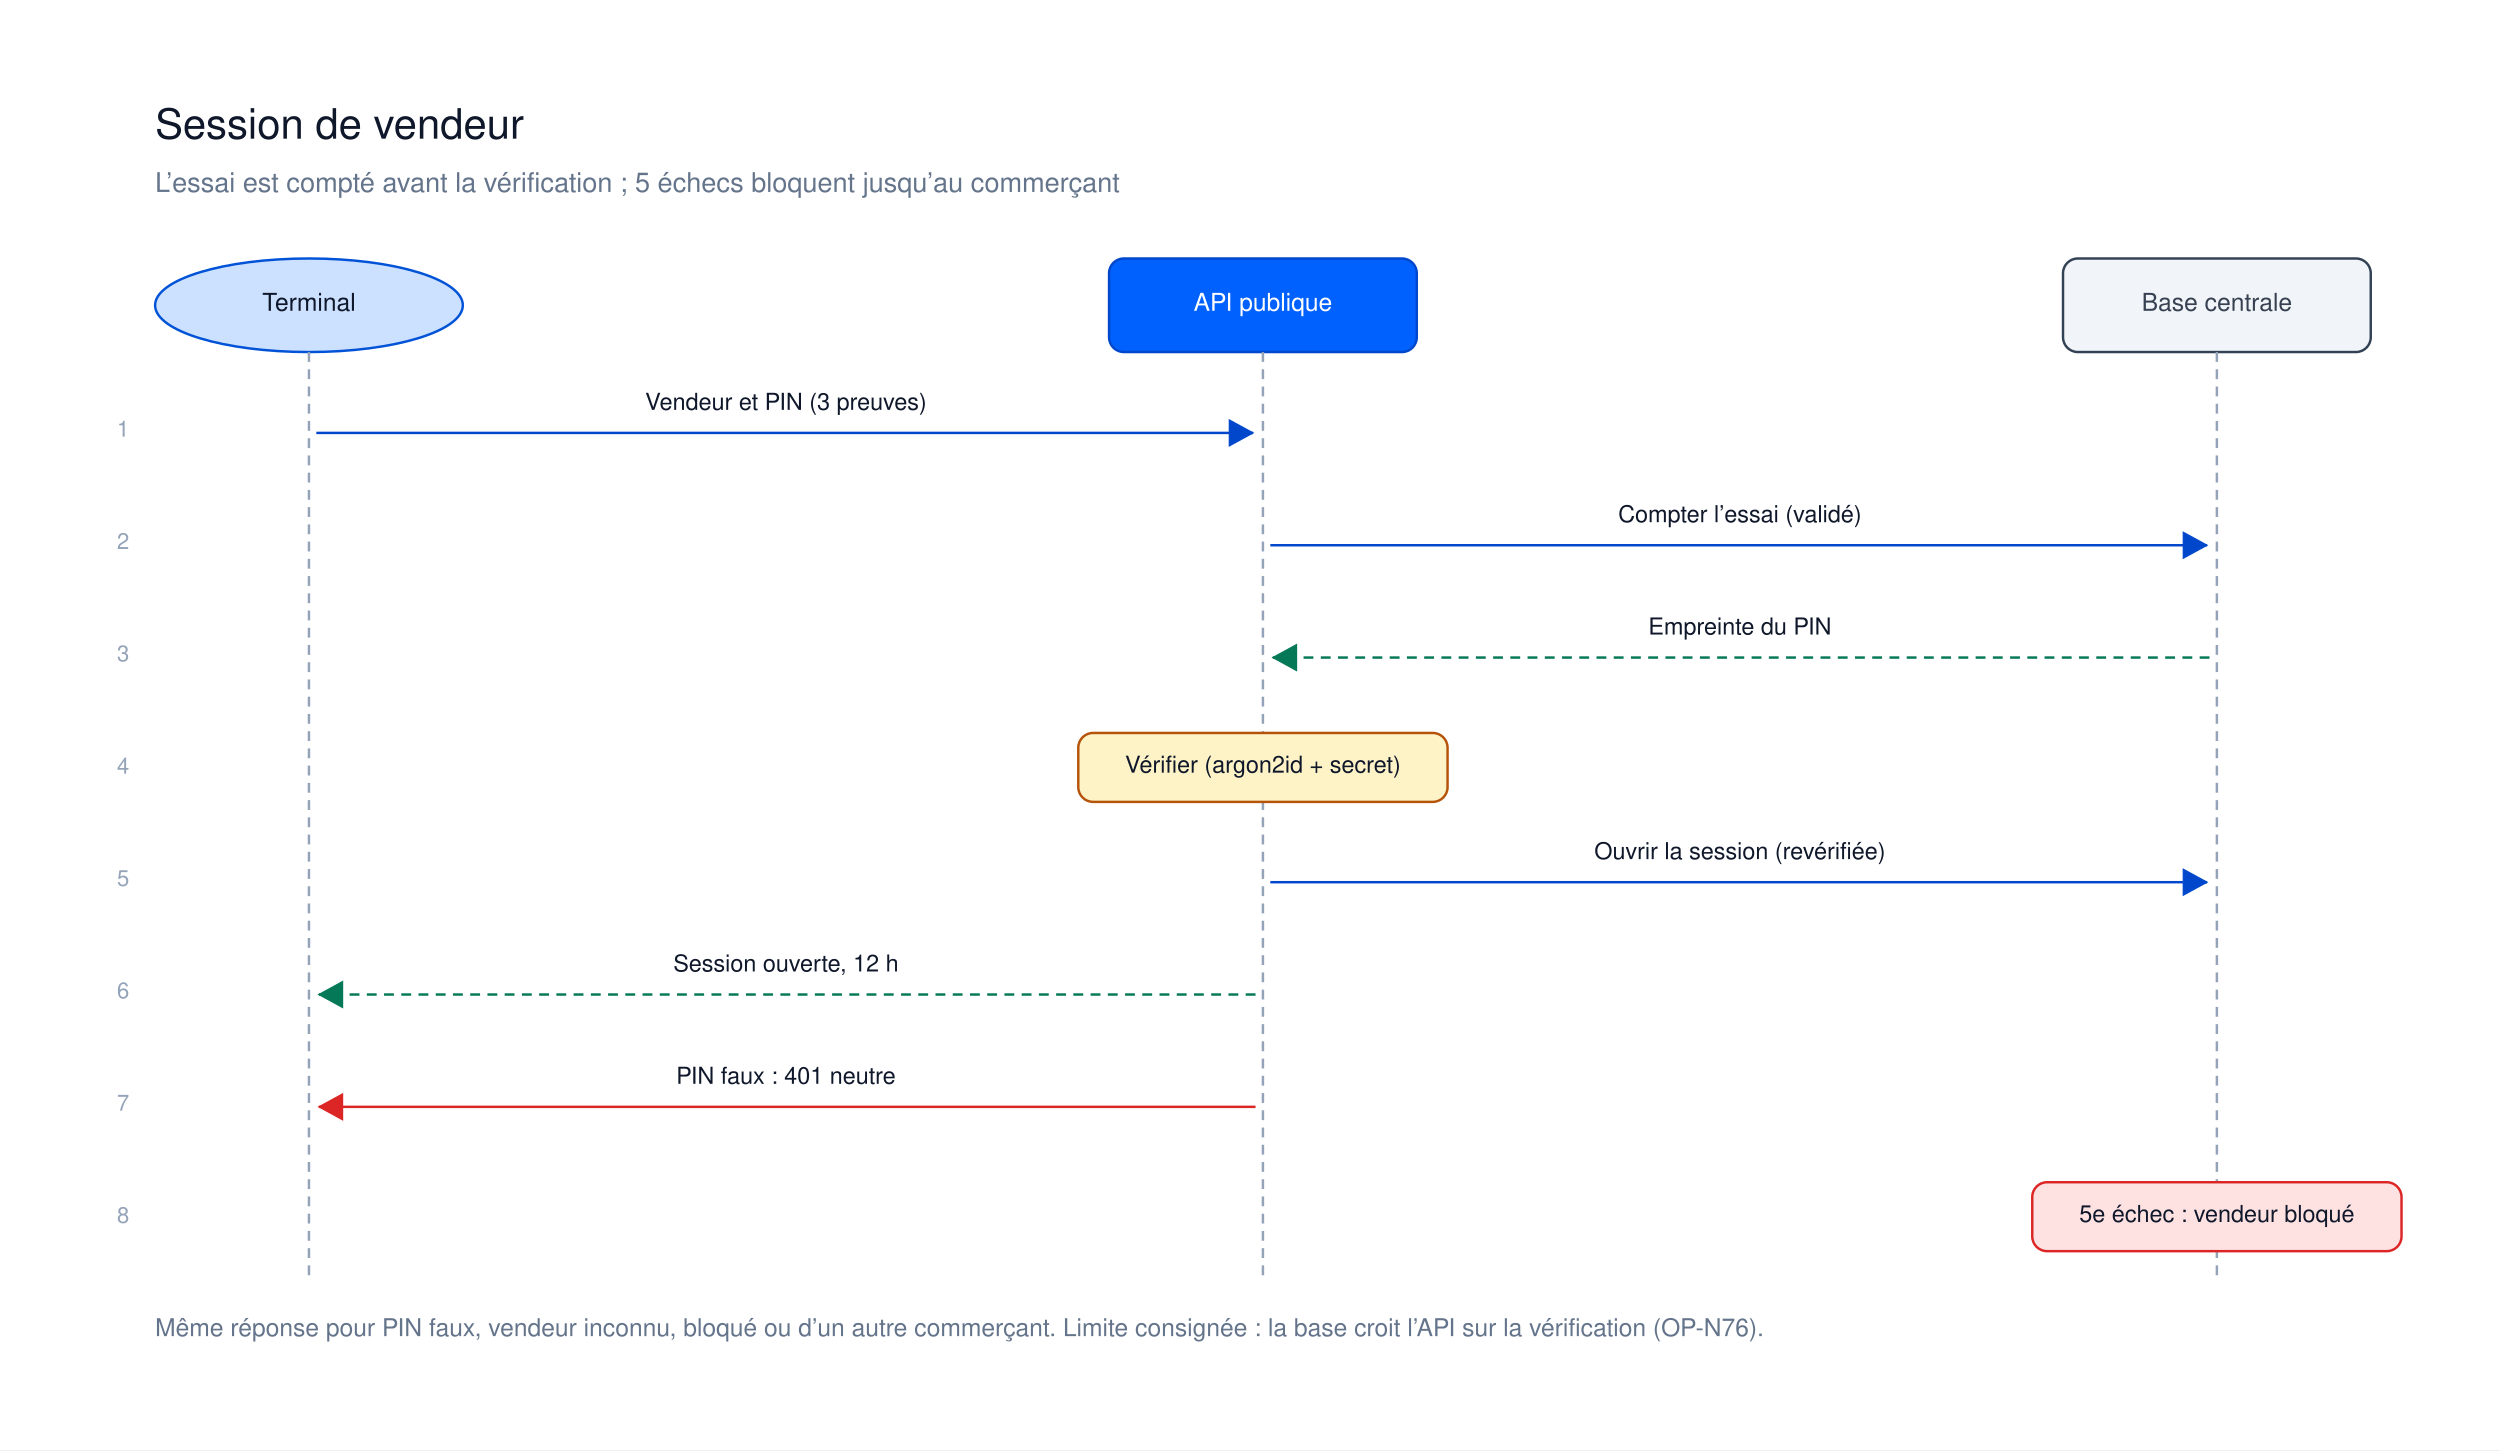
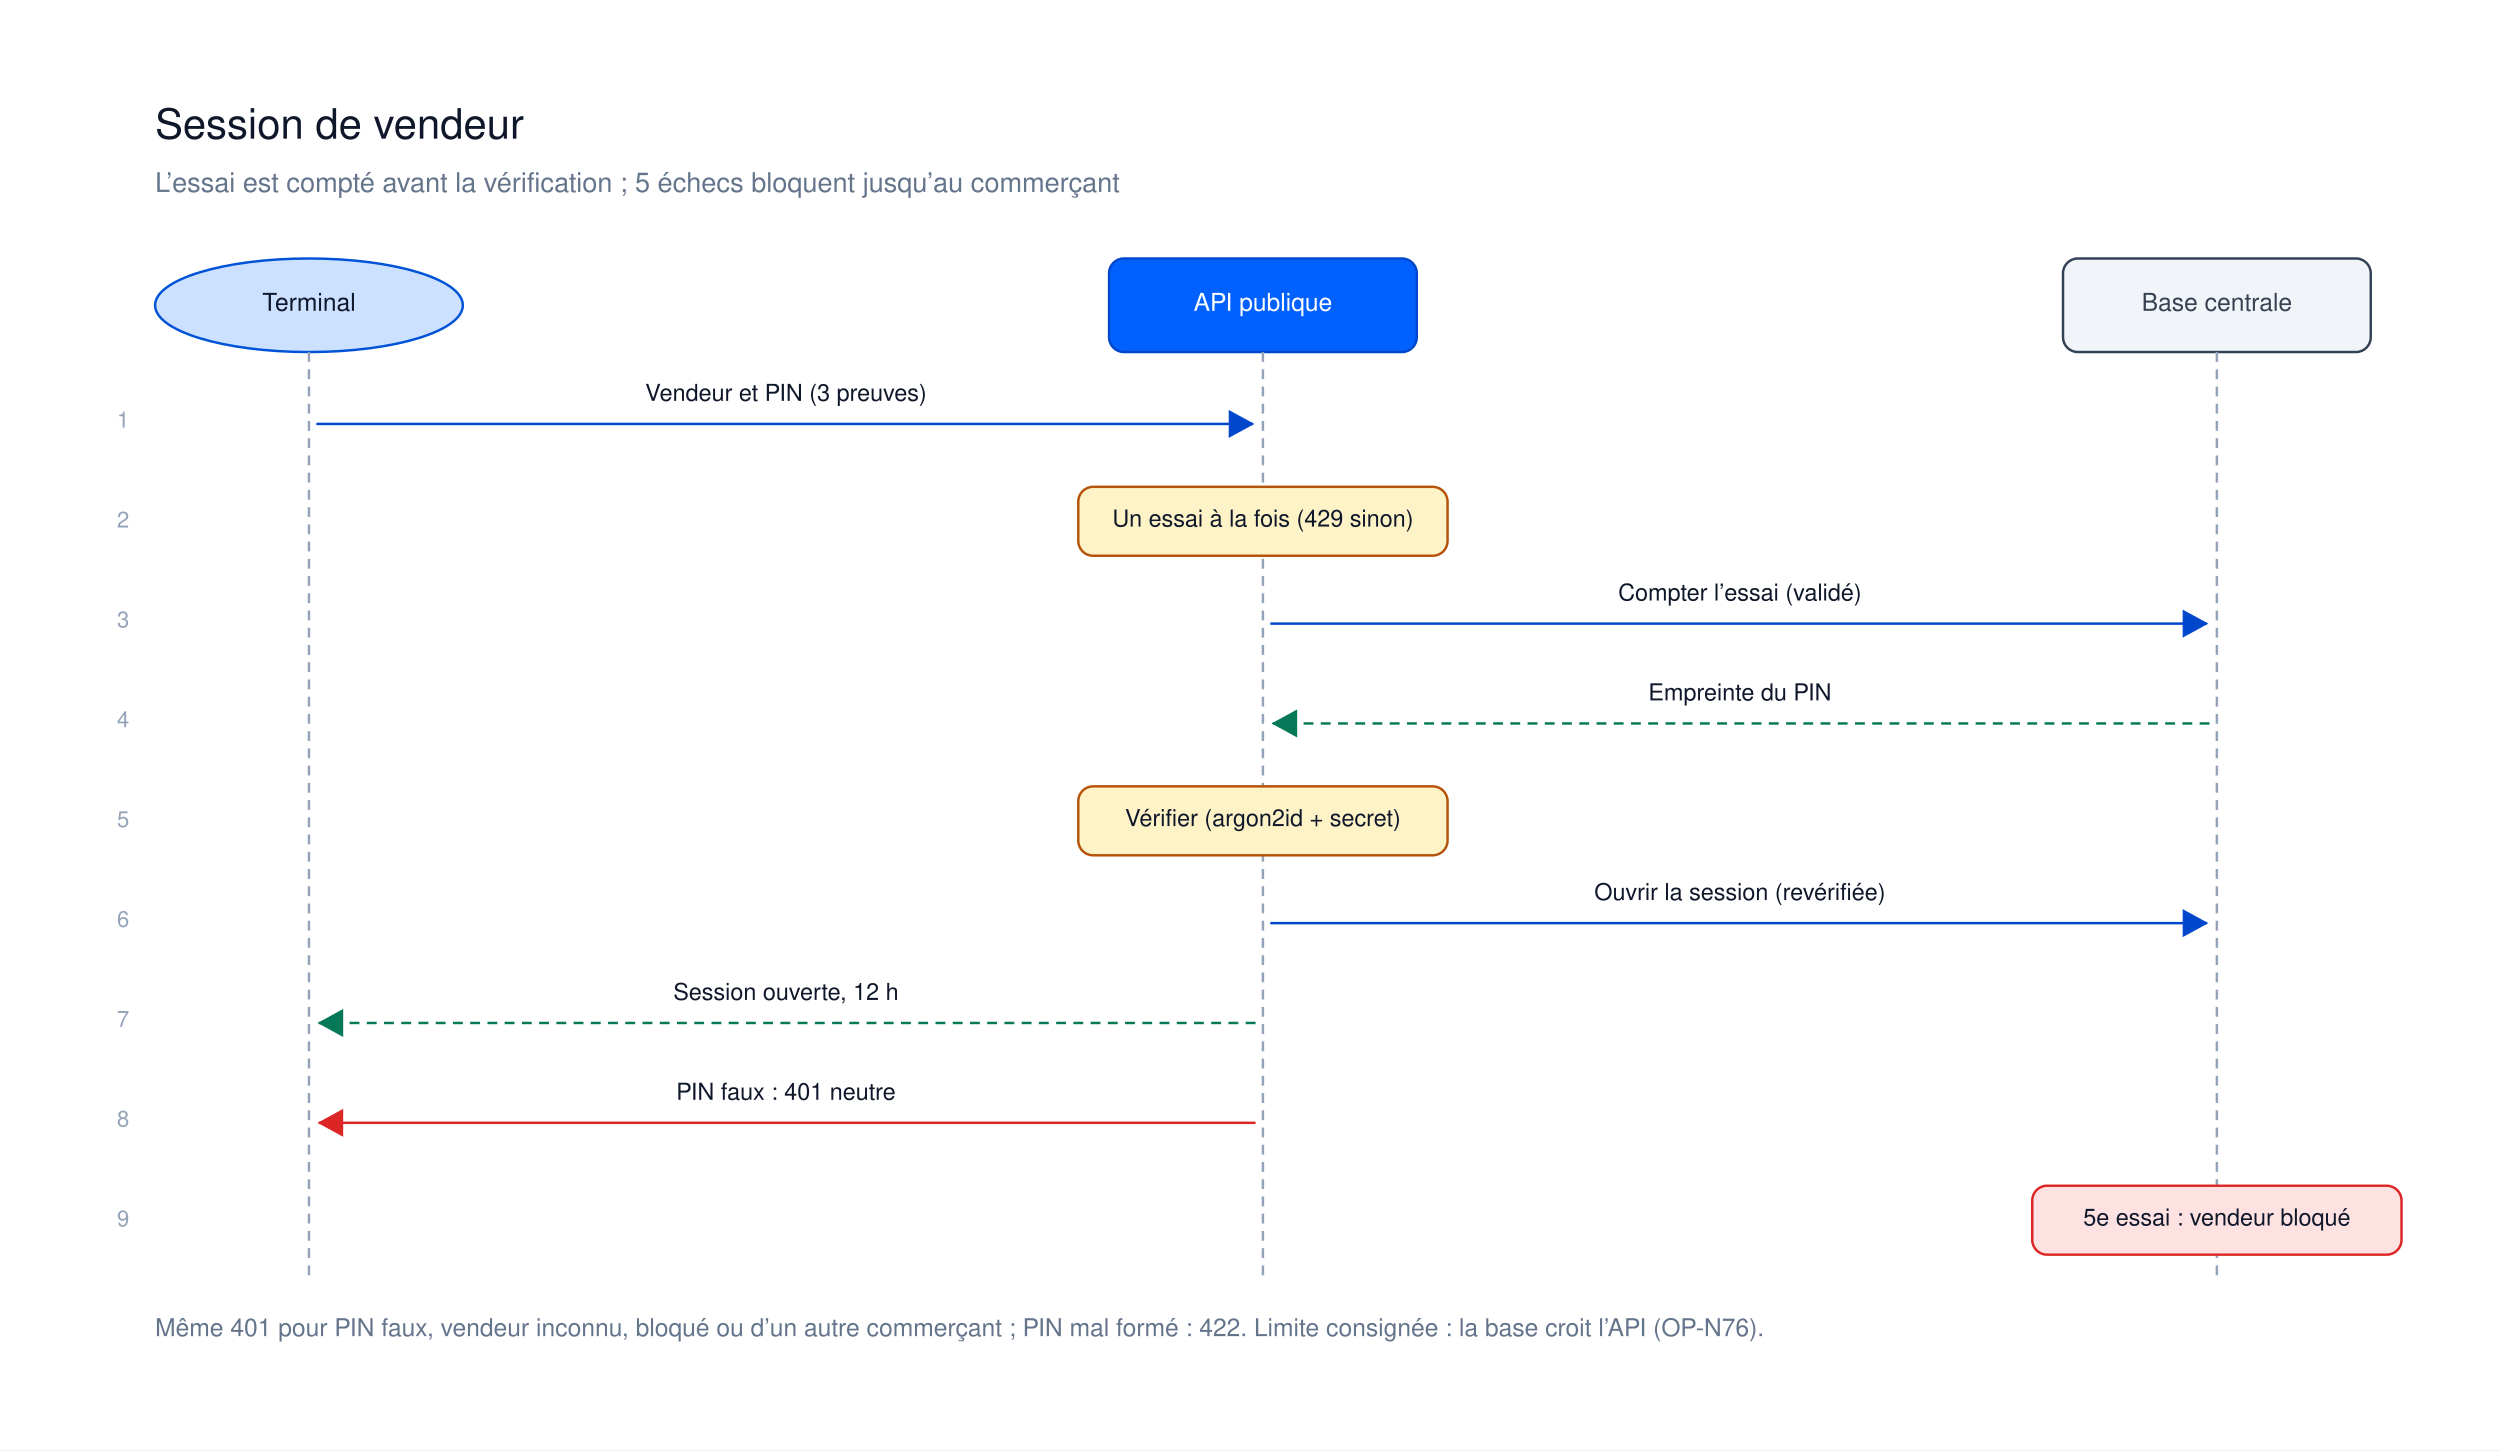
<svg xmlns="http://www.w3.org/2000/svg" width="2031" height="1178" viewBox="0 0 2031 1178">
  <rect width="100%" height="100%" fill="#FFFFFF" />
  <g transform="translate(66,50)">
    <ellipse cx="185.0" cy="198.0" rx="125.0" ry="38.0" fill="#CCE0FF" stroke="#0052D6" stroke-width="2" />
    <polyline points="185.0,236 185.0,990.0" fill="none" stroke="#94A3B8" stroke-width="2" stroke-dasharray="8,6" />
    <rect x="835.0" y="160" width="250" height="76" rx="12" ry="12" fill="#0061FF" stroke="#0047CC" stroke-width="2" />
    <polyline points="960.0,236 960.0,990.0" fill="none" stroke="#94A3B8" stroke-width="2" stroke-dasharray="8,6" />
    <rect x="1610.0" y="160" width="250" height="76" rx="12" ry="12" fill="#F1F5F9" stroke="#334155" stroke-width="2" />
    <polyline points="1735.0,236 1735.0,990.0" fill="none" stroke="#94A3B8" stroke-width="2" stroke-dasharray="8,6" />
-     <polyline points="191.0,301.7 952.0,301.7" fill="none" stroke="#0047CC" stroke-width="2" />
-     <polygon points="952.0,301.7 932.693,312.247 932.693,291.153" fill="#0047CC" stroke="#0047CC" stroke-width="1" />
-     <rect x="427.3" y="264.7" width="290.4" height="28" rx="0" ry="0" fill="#FFFFFF" stroke="#FFFFFF" stroke-width="1" />
-     <polyline points="966.0,392.95 1727.0,392.95" fill="none" stroke="#0047CC" stroke-width="2" />
-     <polygon points="1727.0,392.95 1707.693,403.497 1707.693,382.403" fill="#0047CC" stroke="#0047CC" stroke-width="1" />
-     <rect x="1212.7" y="355.95" width="269.6" height="28" rx="0" ry="0" fill="#FFFFFF" stroke="#FFFFFF" stroke-width="1" />
-     <polyline points="1729.0,484.2 968.0,484.2" fill="none" stroke="#047857" stroke-width="2" stroke-dasharray="8,6" />
-     <polygon points="968.0,484.2 987.307,473.653 987.307,494.747" fill="#047857" stroke="#047857" stroke-width="1" />
-     <rect x="1254.3" y="447.2" width="186.4" height="28" rx="0" ry="0" fill="#FFFFFF" stroke="#FFFFFF" stroke-width="1" />
-     <rect x="810.0" y="545.45" width="300" height="56" rx="12" ry="12" fill="#FEF3C7" stroke="#B45309" stroke-width="2" />
-     <polyline points="966.0,666.7 1727.0,666.7" fill="none" stroke="#0047CC" stroke-width="2" />
-     <polygon points="1727.0,666.7 1707.693,677.247 1707.693,656.153" fill="#0047CC" stroke="#0047CC" stroke-width="1" />
-     <rect x="1181.5" y="629.7" width="332.0" height="28" rx="0" ry="0" fill="#FFFFFF" stroke="#FFFFFF" stroke-width="1" />
-     <polyline points="954.0,757.95 193.0,757.95" fill="none" stroke="#047857" stroke-width="2" stroke-dasharray="8,6" />
-     <polygon points="193.0,757.95 212.307,747.403 212.307,768.497" fill="#047857" stroke="#047857" stroke-width="1" />
-     <rect x="453.3" y="720.95" width="238.4" height="28" rx="0" ry="0" fill="#FFFFFF" stroke="#FFFFFF" stroke-width="1" />
-     <polyline points="954.0,849.2 193.0,849.2" fill="none" stroke="#DC2626" stroke-width="2" />
-     <polygon points="193.0,849.2 212.307,838.653 212.307,859.747" fill="#DC2626" stroke="#DC2626" stroke-width="1" />
-     <rect x="453.3" y="812.2" width="238.4" height="28" rx="0" ry="0" fill="#FFFFFF" stroke="#FFFFFF" stroke-width="1" />
-     <rect x="1585.0" y="910.45" width="300" height="56" rx="12" ry="12" fill="#FEE2E2" stroke="#DC2626" stroke-width="2" />
+     <polyline points="191.0,294.4 952.0,294.4" fill="none" stroke="#0047CC" stroke-width="2" />
+     <polygon points="952.0,294.4 932.693,304.947 932.693,283.853" fill="#0047CC" stroke="#0047CC" stroke-width="1" />
+     <rect x="427.3" y="257.4" width="290.4" height="28" rx="0" ry="0" fill="#FFFFFF" stroke="#FFFFFF" stroke-width="1" />
+     <rect x="810.0" y="345.511" width="300" height="56" rx="12" ry="12" fill="#FEF3C7" stroke="#B45309" stroke-width="2" />
+     <polyline points="966.0,456.622 1727.0,456.622" fill="none" stroke="#0047CC" stroke-width="2" />
+     <polygon points="1727.0,456.622 1707.693,467.17 1707.693,446.075" fill="#0047CC" stroke="#0047CC" stroke-width="1" />
+     <rect x="1212.7" y="419.622" width="269.6" height="28" rx="0" ry="0" fill="#FFFFFF" stroke="#FFFFFF" stroke-width="1" />
+     <polyline points="1729.0,537.733 968.0,537.733" fill="none" stroke="#047857" stroke-width="2" stroke-dasharray="8,6" />
+     <polygon points="968.0,537.733 987.307,527.186 987.307,548.281" fill="#047857" stroke="#047857" stroke-width="1" />
+     <rect x="1254.3" y="500.733" width="186.4" height="28" rx="0" ry="0" fill="#FFFFFF" stroke="#FFFFFF" stroke-width="1" />
+     <rect x="810.0" y="588.844" width="300" height="56" rx="12" ry="12" fill="#FEF3C7" stroke="#B45309" stroke-width="2" />
+     <polyline points="966.0,699.956 1727.0,699.956" fill="none" stroke="#0047CC" stroke-width="2" />
+     <polygon points="1727.0,699.956 1707.693,710.503 1707.693,689.408" fill="#0047CC" stroke="#0047CC" stroke-width="1" />
+     <rect x="1181.5" y="662.956" width="332.0" height="28" rx="0" ry="0" fill="#FFFFFF" stroke="#FFFFFF" stroke-width="1" />
+     <polyline points="954.0,781.067 193.0,781.067" fill="none" stroke="#047857" stroke-width="2" stroke-dasharray="8,6" />
+     <polygon points="193.0,781.067 212.307,770.519 212.307,791.614" fill="#047857" stroke="#047857" stroke-width="1" />
+     <rect x="453.3" y="744.067" width="238.4" height="28" rx="0" ry="0" fill="#FFFFFF" stroke="#FFFFFF" stroke-width="1" />
+     <polyline points="954.0,862.178 193.0,862.178" fill="none" stroke="#DC2626" stroke-width="2" />
+     <polygon points="193.0,862.178 212.307,851.63 212.307,872.725" fill="#DC2626" stroke="#DC2626" stroke-width="1" />
+     <rect x="453.3" y="825.178" width="238.4" height="28" rx="0" ry="0" fill="#FFFFFF" stroke="#FFFFFF" stroke-width="1" />
+     <rect x="1585.0" y="913.289" width="300" height="56" rx="12" ry="12" fill="#FEE2E2" stroke="#DC2626" stroke-width="2" />
    <text x="60" y="62.65" font-family="Helvetica Neue, Helvetica, Arial, sans-serif" font-size="34" font-weight="400" fill="#0F172A" text-anchor="start">Session de vendeur</text>
    <text x="60" y="105.95" font-family="Helvetica Neue, Helvetica, Arial, sans-serif" font-size="22" font-weight="400" fill="#64748B" text-anchor="start">L’essai est compté avant la vérification ; 5 échecs bloquent jusqu’au commerçant</text>
    <text x="185.0" y="202.5" font-family="Helvetica Neue, Helvetica, Arial, sans-serif" font-size="20" font-weight="400" fill="#0F172A" text-anchor="middle">Terminal</text>
    <text x="960.0" y="202.5" font-family="Helvetica Neue, Helvetica, Arial, sans-serif" font-size="20" font-weight="400" fill="#FFFFFF" text-anchor="middle">API publique</text>
    <text x="1735.0" y="202.5" font-family="Helvetica Neue, Helvetica, Arial, sans-serif" font-size="20" font-weight="400" fill="#374151" text-anchor="middle">Base centrale</text>
-     <text x="572.5" y="282.975" font-family="Helvetica Neue, Helvetica, Arial, sans-serif" font-size="19" font-weight="400" fill="#0F172A" text-anchor="middle">Vendeur et PIN (3 preuves)</text>
-     <text x="34.0" y="304.75" font-family="Helvetica Neue, Helvetica, Arial, sans-serif" font-size="18" font-weight="400" fill="#94A3B8" text-anchor="middle">1</text>
-     <text x="1347.5" y="374.225" font-family="Helvetica Neue, Helvetica, Arial, sans-serif" font-size="19" font-weight="400" fill="#0F172A" text-anchor="middle">Compter l’essai (validé)</text>
-     <text x="34.0" y="396.0" font-family="Helvetica Neue, Helvetica, Arial, sans-serif" font-size="18" font-weight="400" fill="#94A3B8" text-anchor="middle">2</text>
-     <text x="1347.5" y="465.475" font-family="Helvetica Neue, Helvetica, Arial, sans-serif" font-size="19" font-weight="400" fill="#0F172A" text-anchor="middle">Empreinte du PIN</text>
-     <text x="34.0" y="487.25" font-family="Helvetica Neue, Helvetica, Arial, sans-serif" font-size="18" font-weight="400" fill="#94A3B8" text-anchor="middle">3</text>
-     <text x="960.0" y="577.725" font-family="Helvetica Neue, Helvetica, Arial, sans-serif" font-size="19" font-weight="400" fill="#0F172A" text-anchor="middle">Vérifier (argon2id + secret)</text>
-     <text x="34.0" y="578.5" font-family="Helvetica Neue, Helvetica, Arial, sans-serif" font-size="18" font-weight="400" fill="#94A3B8" text-anchor="middle">4</text>
-     <text x="1347.5" y="647.975" font-family="Helvetica Neue, Helvetica, Arial, sans-serif" font-size="19" font-weight="400" fill="#0F172A" text-anchor="middle">Ouvrir la session (revérifiée)</text>
-     <text x="34.0" y="669.75" font-family="Helvetica Neue, Helvetica, Arial, sans-serif" font-size="18" font-weight="400" fill="#94A3B8" text-anchor="middle">5</text>
-     <text x="572.5" y="739.225" font-family="Helvetica Neue, Helvetica, Arial, sans-serif" font-size="19" font-weight="400" fill="#0F172A" text-anchor="middle">Session ouverte, 12 h</text>
-     <text x="34.0" y="761" font-family="Helvetica Neue, Helvetica, Arial, sans-serif" font-size="18" font-weight="400" fill="#94A3B8" text-anchor="middle">6</text>
-     <text x="572.5" y="830.475" font-family="Helvetica Neue, Helvetica, Arial, sans-serif" font-size="19" font-weight="400" fill="#0F172A" text-anchor="middle">PIN faux : 401 neutre</text>
-     <text x="34.0" y="852.25" font-family="Helvetica Neue, Helvetica, Arial, sans-serif" font-size="18" font-weight="400" fill="#94A3B8" text-anchor="middle">7</text>
-     <text x="1735.0" y="942.725" font-family="Helvetica Neue, Helvetica, Arial, sans-serif" font-size="19" font-weight="400" fill="#0F172A" text-anchor="middle">5e échec : vendeur bloqué</text>
-     <text x="34.0" y="943.5" font-family="Helvetica Neue, Helvetica, Arial, sans-serif" font-size="18" font-weight="400" fill="#94A3B8" text-anchor="middle">8</text>
-     <text x="60" y="1035.5" font-family="Helvetica Neue, Helvetica, Arial, sans-serif" font-size="20" font-weight="400" fill="#64748B" text-anchor="start">Même réponse pour PIN faux, vendeur inconnu, bloqué ou d’un autre commerçant. Limite consignée : la base croit l’API sur la vérification (OP-N76).</text>
+     <text x="572.5" y="275.675" font-family="Helvetica Neue, Helvetica, Arial, sans-serif" font-size="19" font-weight="400" fill="#0F172A" text-anchor="middle">Vendeur et PIN (3 preuves)</text>
+     <text x="34.0" y="297.45" font-family="Helvetica Neue, Helvetica, Arial, sans-serif" font-size="18" font-weight="400" fill="#94A3B8" text-anchor="middle">1</text>
+     <text x="960.0" y="377.786" font-family="Helvetica Neue, Helvetica, Arial, sans-serif" font-size="19" font-weight="400" fill="#0F172A" text-anchor="middle">Un essai à la fois (429 sinon)</text>
+     <text x="34.0" y="378.561" font-family="Helvetica Neue, Helvetica, Arial, sans-serif" font-size="18" font-weight="400" fill="#94A3B8" text-anchor="middle">2</text>
+     <text x="1347.5" y="437.897" font-family="Helvetica Neue, Helvetica, Arial, sans-serif" font-size="19" font-weight="400" fill="#0F172A" text-anchor="middle">Compter l’essai (validé)</text>
+     <text x="34.0" y="459.672" font-family="Helvetica Neue, Helvetica, Arial, sans-serif" font-size="18" font-weight="400" fill="#94A3B8" text-anchor="middle">3</text>
+     <text x="1347.5" y="519.008" font-family="Helvetica Neue, Helvetica, Arial, sans-serif" font-size="19" font-weight="400" fill="#0F172A" text-anchor="middle">Empreinte du PIN</text>
+     <text x="34.0" y="540.783" font-family="Helvetica Neue, Helvetica, Arial, sans-serif" font-size="18" font-weight="400" fill="#94A3B8" text-anchor="middle">4</text>
+     <text x="960.0" y="621.119" font-family="Helvetica Neue, Helvetica, Arial, sans-serif" font-size="19" font-weight="400" fill="#0F172A" text-anchor="middle">Vérifier (argon2id + secret)</text>
+     <text x="34.0" y="621.894" font-family="Helvetica Neue, Helvetica, Arial, sans-serif" font-size="18" font-weight="400" fill="#94A3B8" text-anchor="middle">5</text>
+     <text x="1347.5" y="681.231" font-family="Helvetica Neue, Helvetica, Arial, sans-serif" font-size="19" font-weight="400" fill="#0F172A" text-anchor="middle">Ouvrir la session (revérifiée)</text>
+     <text x="34.0" y="703.006" font-family="Helvetica Neue, Helvetica, Arial, sans-serif" font-size="18" font-weight="400" fill="#94A3B8" text-anchor="middle">6</text>
+     <text x="572.5" y="762.342" font-family="Helvetica Neue, Helvetica, Arial, sans-serif" font-size="19" font-weight="400" fill="#0F172A" text-anchor="middle">Session ouverte, 12 h</text>
+     <text x="34.0" y="784.117" font-family="Helvetica Neue, Helvetica, Arial, sans-serif" font-size="18" font-weight="400" fill="#94A3B8" text-anchor="middle">7</text>
+     <text x="572.5" y="843.453" font-family="Helvetica Neue, Helvetica, Arial, sans-serif" font-size="19" font-weight="400" fill="#0F172A" text-anchor="middle">PIN faux : 401 neutre</text>
+     <text x="34.0" y="865.228" font-family="Helvetica Neue, Helvetica, Arial, sans-serif" font-size="18" font-weight="400" fill="#94A3B8" text-anchor="middle">8</text>
+     <text x="1735.0" y="945.564" font-family="Helvetica Neue, Helvetica, Arial, sans-serif" font-size="19" font-weight="400" fill="#0F172A" text-anchor="middle">5e essai : vendeur bloqué</text>
+     <text x="34.0" y="946.339" font-family="Helvetica Neue, Helvetica, Arial, sans-serif" font-size="18" font-weight="400" fill="#94A3B8" text-anchor="middle">9</text>
+     <text x="60" y="1035.5" font-family="Helvetica Neue, Helvetica, Arial, sans-serif" font-size="20" font-weight="400" fill="#64748B" text-anchor="start">Même 401 pour PIN faux, vendeur inconnu, bloqué ou d’un autre commerçant ; PIN mal formé : 422. Limite consignée : la base croit l’API (OP-N76).</text>
  </g>
</svg>
